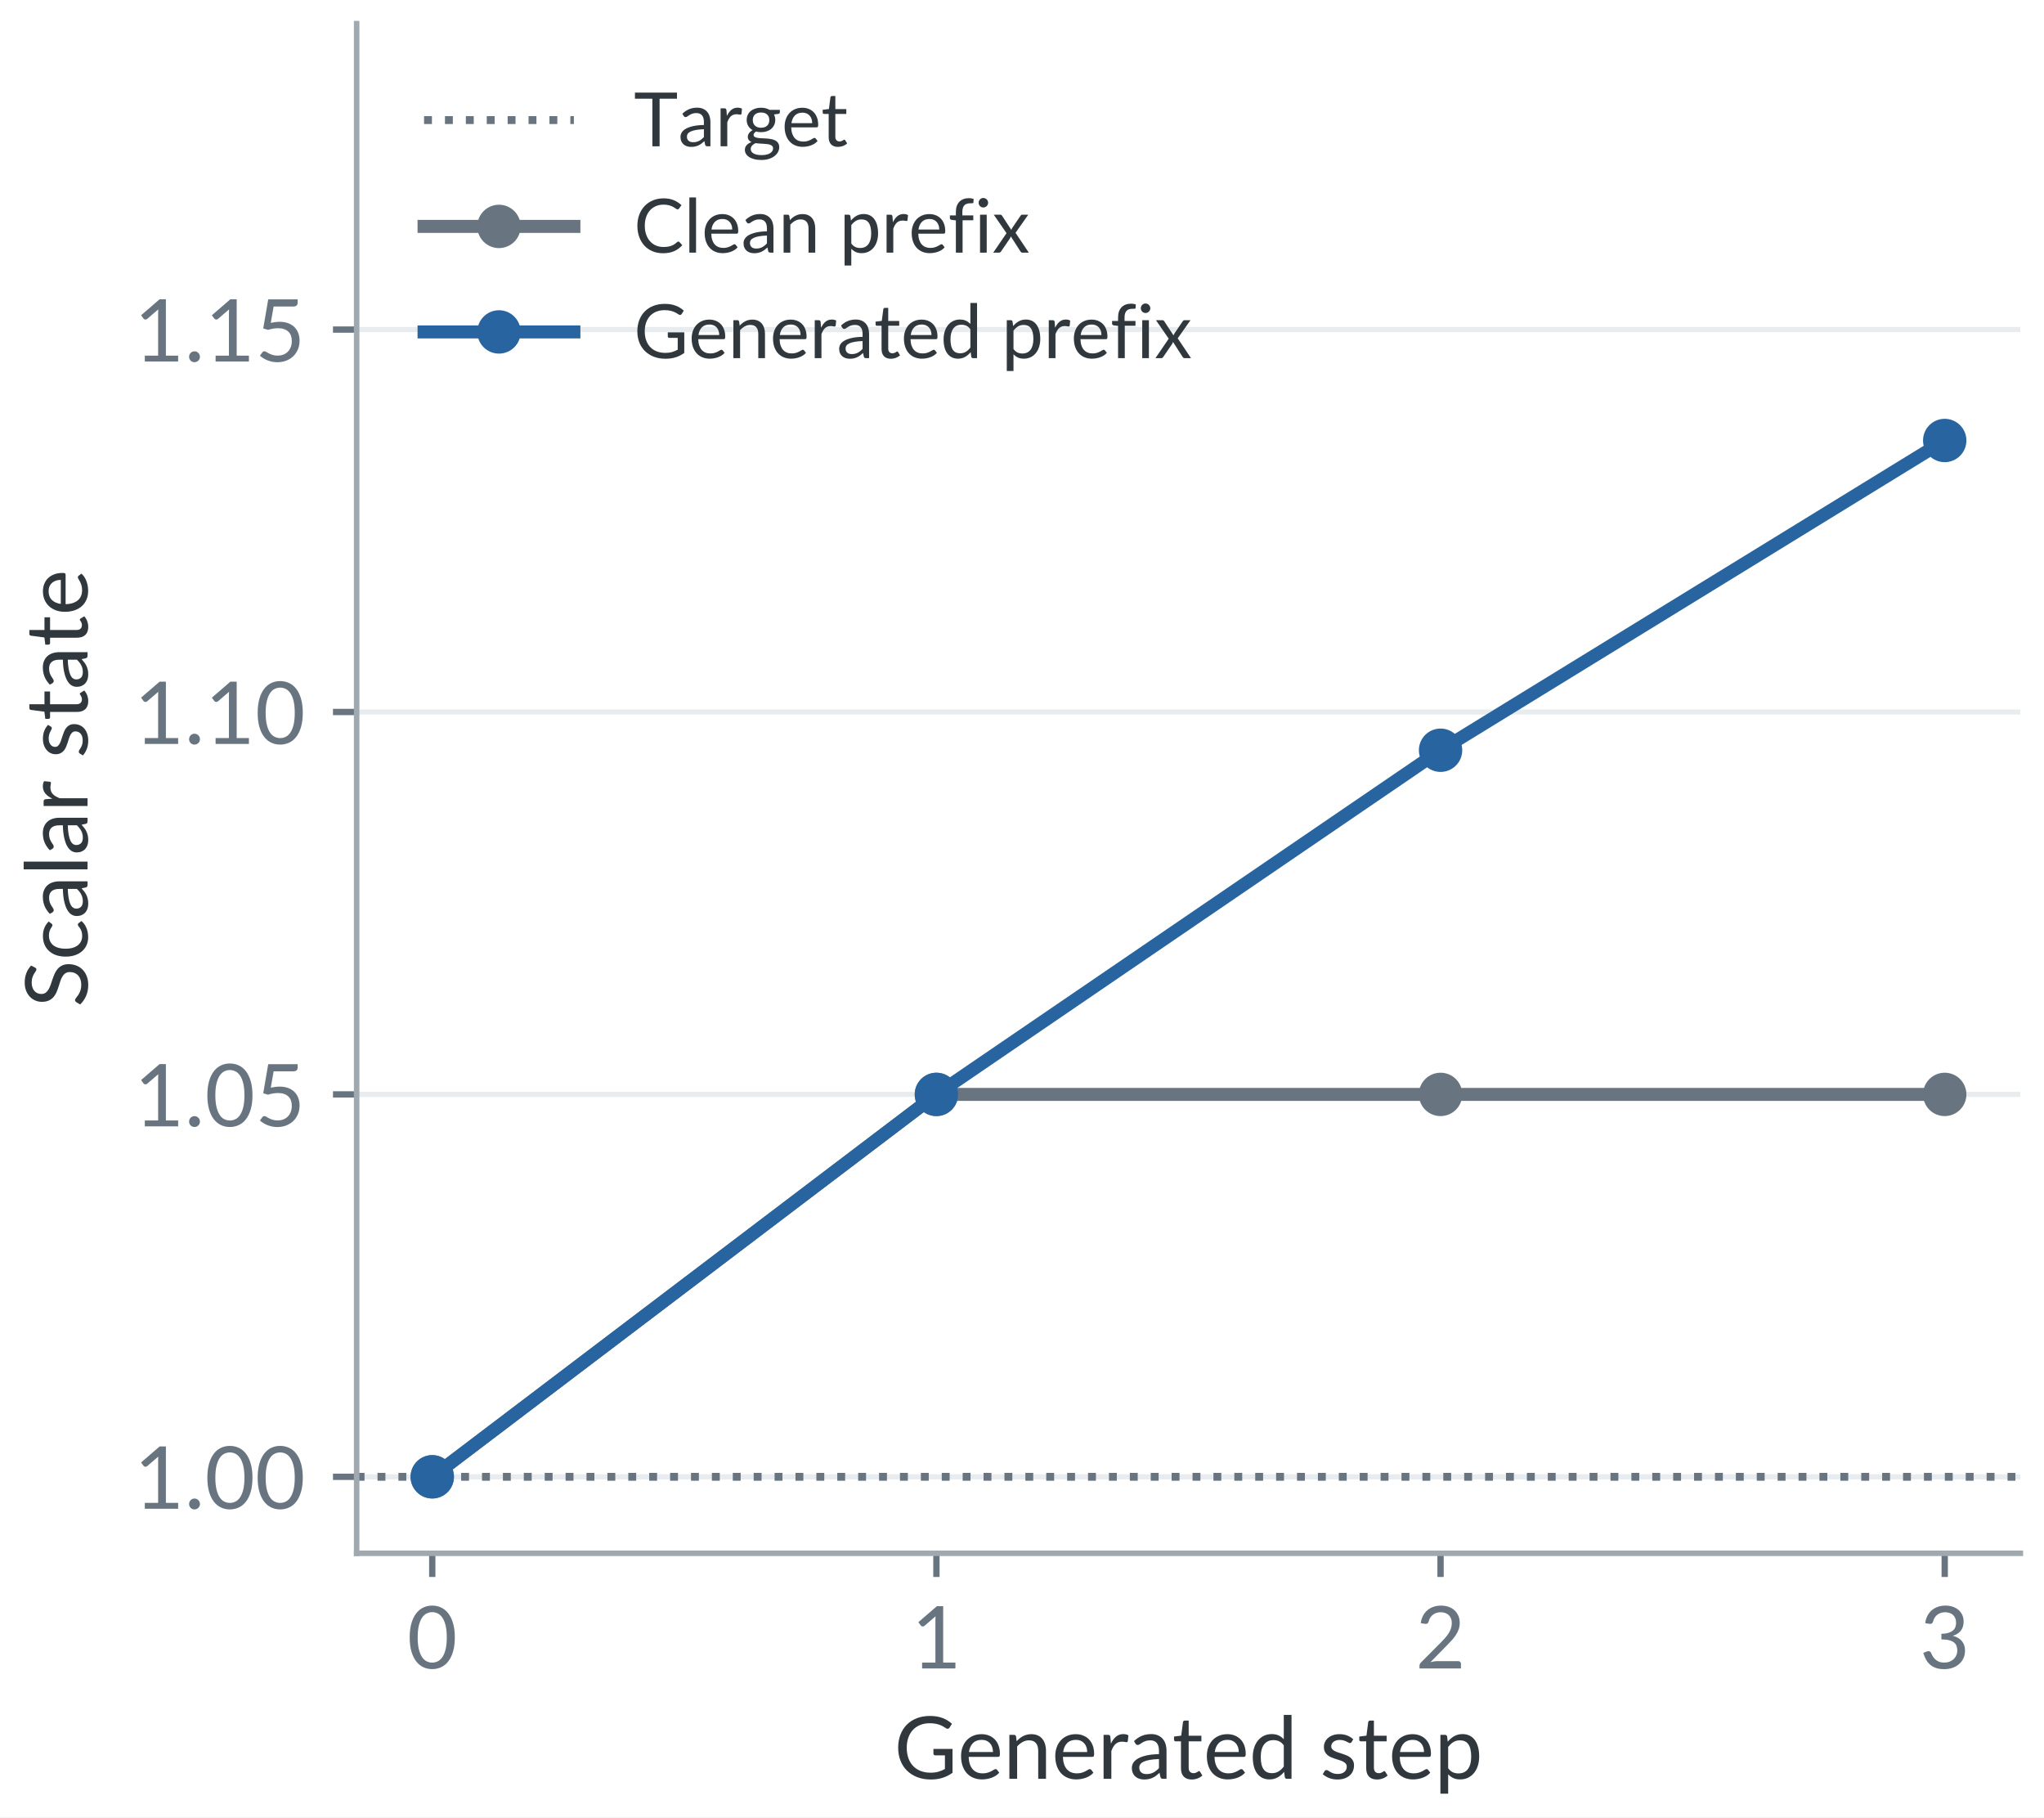
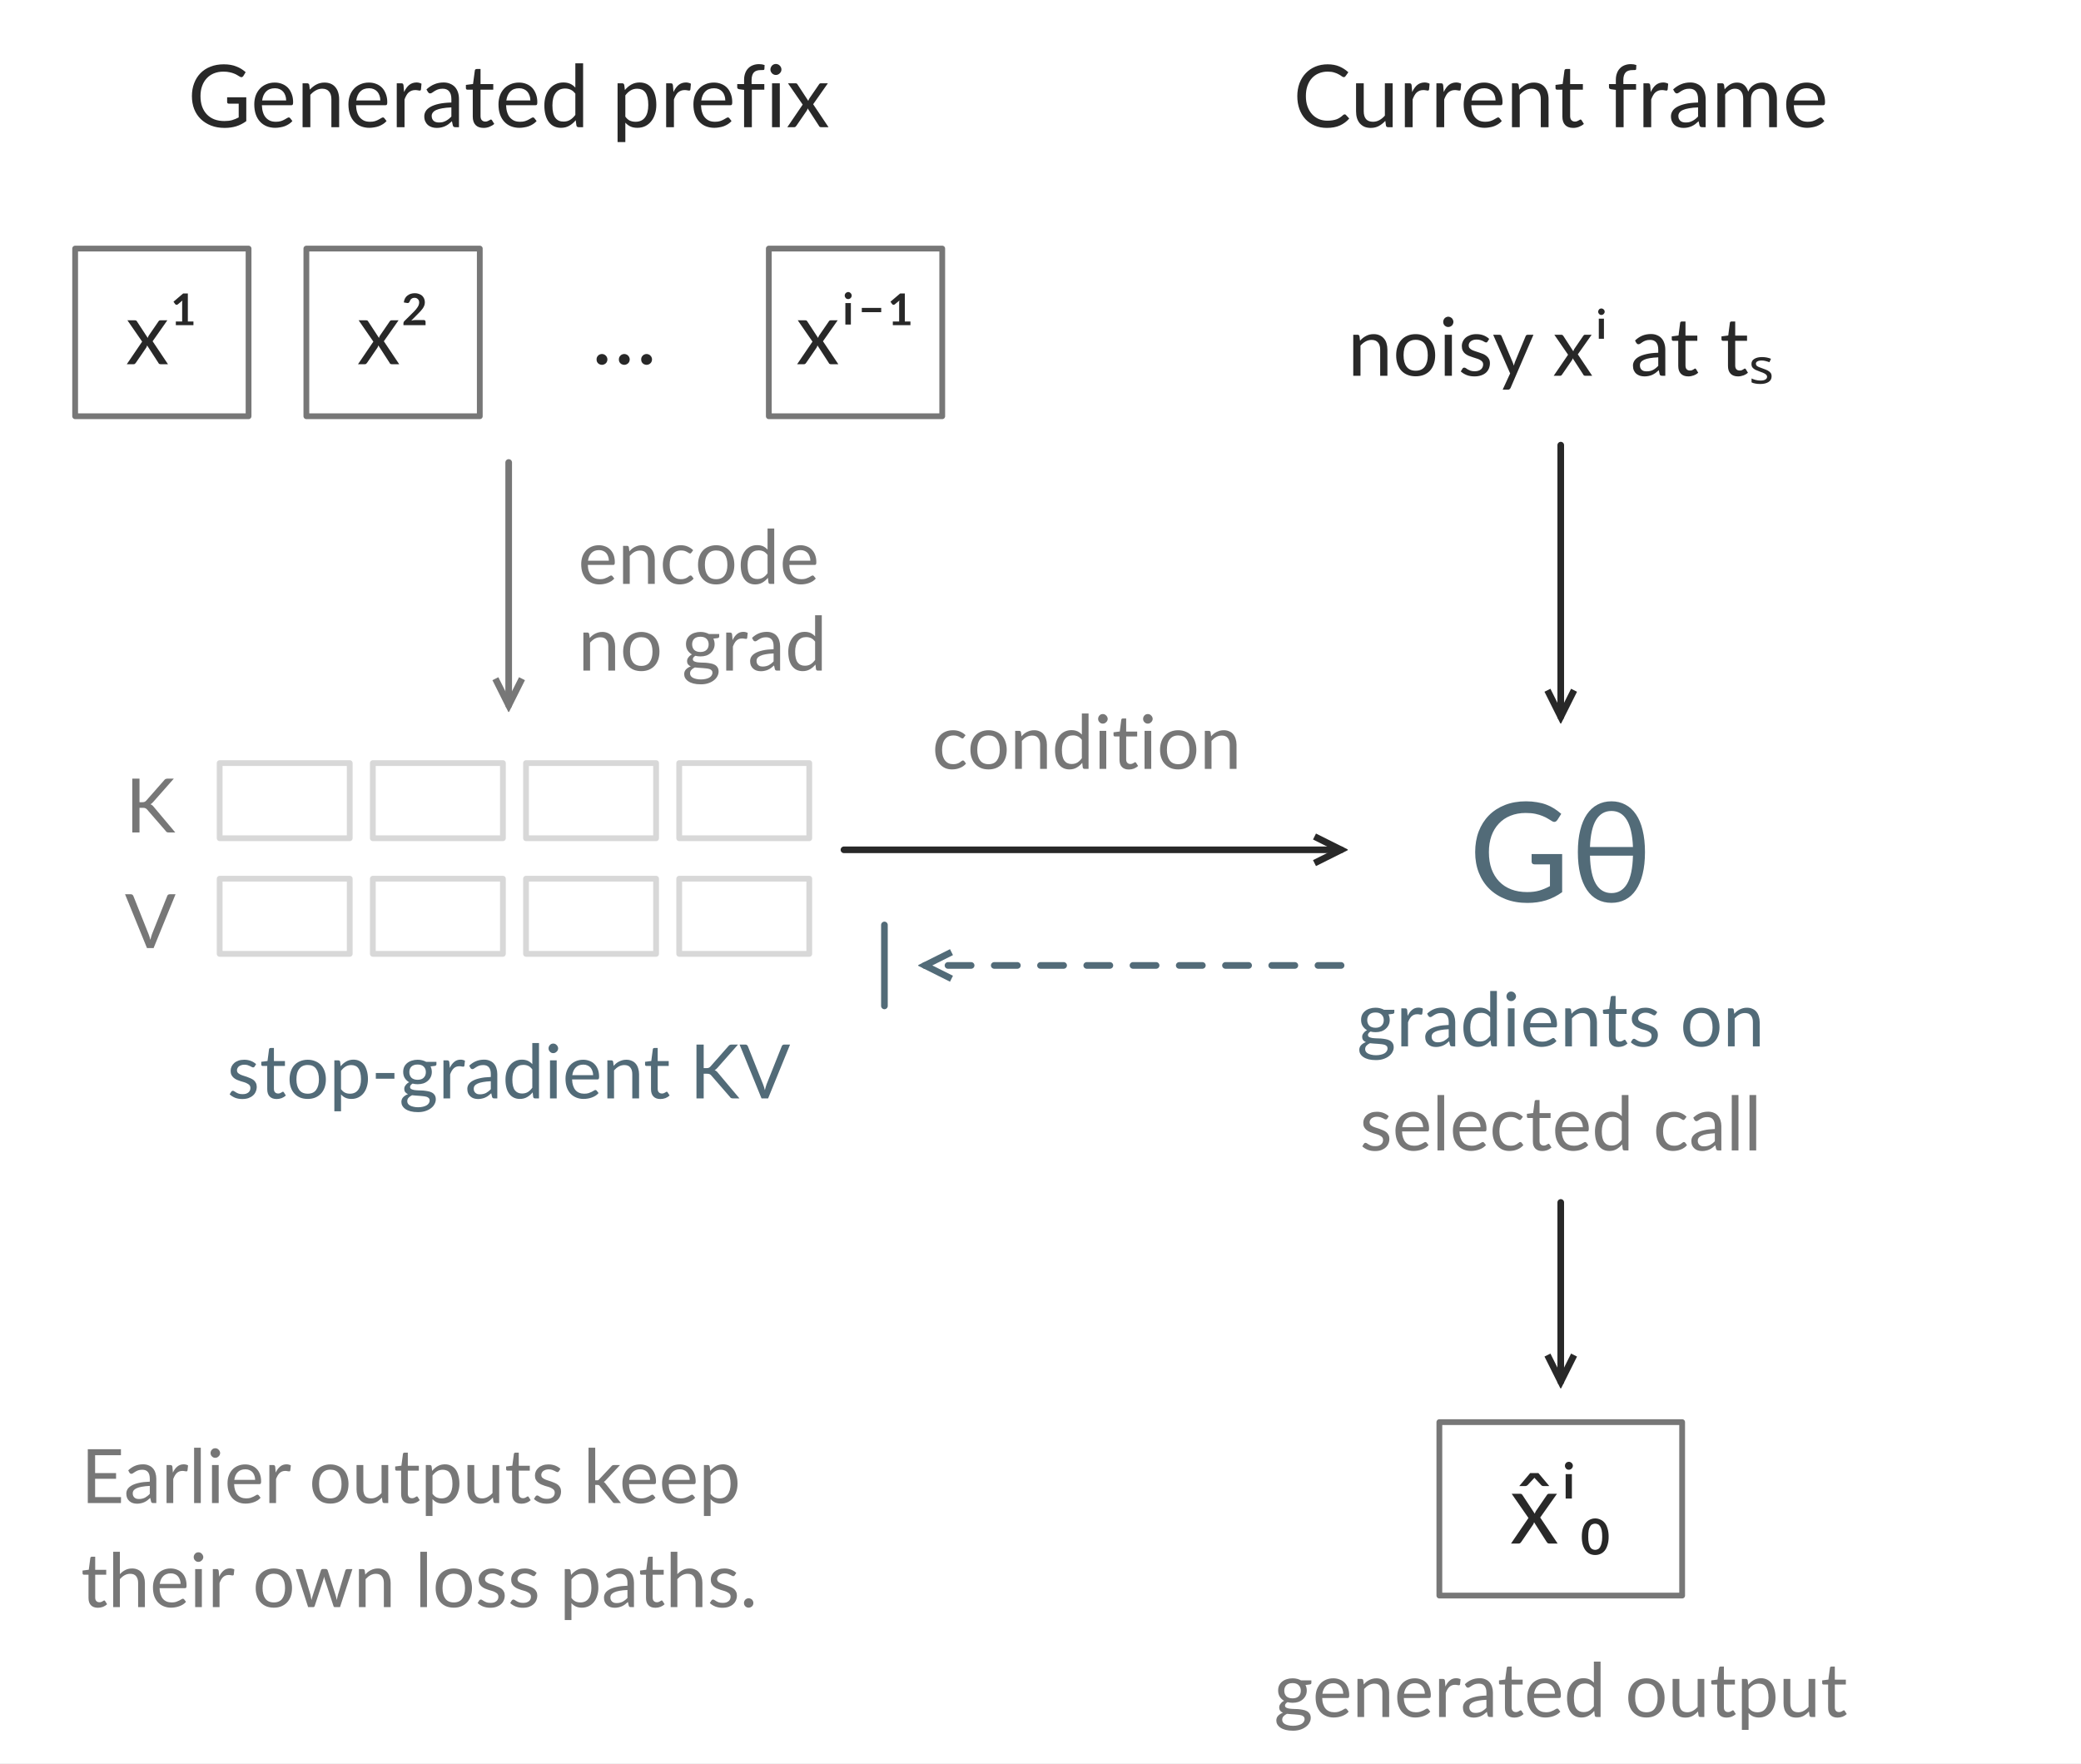
- <svg xmlns="http://www.w3.org/2000/svg" xmlns:xlink="http://www.w3.org/1999/xlink" width="259.2pt" height="230.4pt" viewBox="0 0 259.2 230.4" version="1.1">
+ <svg xmlns="http://www.w3.org/2000/svg" width="360" height="305" viewBox="0 0 360 305" role="img" aria-labelledby="title desc">
+   <rect width="100%" height="100%" fill="white" />
  <defs>
-     <style type="text/css">*{stroke-linejoin: round; stroke-linecap: butt}</style>
+     <marker id="arrow-ink" viewBox="0 0 6 6" refX="5" refY="3" markerWidth="6" markerHeight="6" orient="auto-start-reverse">
+       <path d="M1 1L5 3L1 5" fill="none" stroke="#282828" stroke-width="1" />
+     </marker>
+     <marker id="arrow-gray" viewBox="0 0 6 6" refX="5" refY="3" markerWidth="6" markerHeight="6" orient="auto-start-reverse">
+       <path d="M1 1L5 3L1 5" fill="none" stroke="#777777" stroke-width="1" />
+     </marker>
+     <marker id="arrow-accent" viewBox="0 0 6 6" refX="5" refY="3" markerWidth="6" markerHeight="6" orient="auto-start-reverse">
+       <path d="M1 1L5 3L1 5" fill="none" stroke="#526b78" stroke-width="1" />
+     </marker>
  </defs>
-   <g id="figure_1">
-     <g id="patch_1">
-       <path d="M 0 230.4 L 259.2 230.4 L 259.2 0 L 0 0 z " style="fill: #ffffff" />
-     </g>
-     <g id="axes_1">
-       <g id="patch_2">
-         <path d="M 45.225 196.921 L 256.2 196.921 L 256.2 3 L 45.225 3 z " style="fill: #ffffff" />
-       </g>
-       <g id="matplotlib.axis_1">
-         <g id="xtick_1">
-           <g id="line2d_1">
-             <defs>
-               <path id="mcfacce81b4" d="M 0 0 L 0 3 " style="stroke: #687580; stroke-width: 0.8" />
-             </defs>
-             <g>
-               <use xlink:href="#mcfacce81b4" x="54.815" y="196.921" style="fill: #687580; stroke: #687580; stroke-width: 0.8" />
-             </g>
-           </g>
-           <g id="text_1">
-             <g style="fill: #687580" transform="translate(51.62469 211.5232) scale(0.11 -0.11)">
-               <defs>
-                 <path id="Lato-Regular-30" d="M 3520 2291 Q 3520 1690 3390 1250 Q 3261 810 3037 522 Q 2813 234 2507 93 Q 2202 -48 1853 -48 Q 1501 -48 1198 93 Q 896 234 672 522 Q 448 810 320 1250 Q 192 1690 192 2291 Q 192 2893 320 3334 Q 448 3776 672 4065 Q 896 4355 1198 4496 Q 1501 4637 1853 4637 Q 2202 4637 2507 4496 Q 2813 4355 3037 4065 Q 3261 3776 3390 3334 Q 3520 2893 3520 2291 z M 2928 2291 Q 2928 2816 2840 3173 Q 2752 3530 2603 3747 Q 2454 3965 2259 4059 Q 2064 4154 1853 4154 Q 1642 4154 1446 4059 Q 1251 3965 1104 3747 Q 957 3530 869 3173 Q 781 2816 781 2291 Q 781 1766 869 1411 Q 957 1056 1104 838 Q 1251 621 1446 526 Q 1642 432 1853 432 Q 2064 432 2259 526 Q 2454 621 2603 838 Q 2752 1056 2840 1411 Q 2928 1766 2928 2291 z " transform="scale(0.015625)" />
-               </defs>
-               <use xlink:href="#Lato-Regular-30" />
-             </g>
-           </g>
-         </g>
-         <g id="xtick_2">
-           <g id="line2d_2">
-             <g>
-               <use xlink:href="#mcfacce81b4" x="118.746" y="196.921" style="fill: #687580; stroke: #687580; stroke-width: 0.8" />
-             </g>
-           </g>
-           <g id="text_2">
-             <g style="fill: #687580" transform="translate(115.5565 211.5232) scale(0.11 -0.11)">
-               <defs>
-                 <path id="Lato-Regular-31" d="M 3258 435 L 3258 0 L 800 0 L 800 435 L 1782 435 L 1782 3562 Q 1782 3702 1792 3846 L 976 3146 Q 934 3110 892 3102 Q 851 3094 816 3100 Q 781 3107 750 3126 Q 720 3146 704 3168 L 525 3414 L 1891 4595 L 2355 4595 L 2355 435 L 3258 435 z " transform="scale(0.015625)" />
-               </defs>
-               <use xlink:href="#Lato-Regular-31" />
-             </g>
-           </g>
-         </g>
-         <g id="xtick_3">
-           <g id="line2d_3">
-             <g>
-               <use xlink:href="#mcfacce81b4" x="182.678" y="196.921" style="fill: #687580; stroke: #687580; stroke-width: 0.8" />
-             </g>
-           </g>
-           <g id="text_3">
-             <g style="fill: #687580" transform="translate(179.4882 211.5232) scale(0.11 -0.11)">
-               <defs>
-                 <path id="Lato-Regular-32" d="M 3158 541 Q 3251 541 3305 486 Q 3360 432 3360 346 L 3360 0 L 301 0 L 301 195 Q 301 256 326 320 Q 352 384 406 438 L 1875 1914 Q 2058 2099 2208 2270 Q 2358 2442 2464 2614 Q 2570 2787 2627 2964 Q 2685 3142 2685 3344 Q 2685 3546 2621 3698 Q 2557 3850 2446 3949 Q 2336 4048 2185 4097 Q 2035 4147 1862 4147 Q 1686 4147 1539 4096 Q 1392 4045 1278 3953 Q 1165 3862 1088 3737 Q 1011 3613 979 3462 Q 941 3350 875 3313 Q 810 3277 691 3293 L 394 3344 Q 438 3658 568 3899 Q 698 4141 894 4304 Q 1091 4467 1344 4552 Q 1597 4637 1891 4637 Q 2182 4637 2435 4550 Q 2688 4464 2873 4299 Q 3059 4134 3164 3897 Q 3270 3661 3270 3360 Q 3270 3104 3193 2885 Q 3117 2666 2985 2467 Q 2854 2269 2683 2080 Q 2512 1891 2320 1699 L 1110 464 Q 1238 499 1369 520 Q 1501 541 1622 541 L 3158 541 z " transform="scale(0.015625)" />
-               </defs>
-               <use xlink:href="#Lato-Regular-32" />
-             </g>
-           </g>
-         </g>
-         <g id="xtick_4">
-           <g id="line2d_4">
-             <g>
-               <use xlink:href="#mcfacce81b4" x="246.61" y="196.921" style="fill: #687580; stroke: #687580; stroke-width: 0.8" />
-             </g>
-           </g>
-           <g id="text_4">
-             <g style="fill: #687580" transform="translate(243.42 211.5232) scale(0.11 -0.11)">
-               <defs>
-                 <path id="Lato-Regular-33" d="M 416 3344 Q 461 3658 589 3899 Q 717 4141 913 4304 Q 1110 4467 1364 4552 Q 1619 4637 1914 4637 Q 2205 4637 2451 4553 Q 2698 4470 2875 4316 Q 3053 4163 3152 3945 Q 3251 3728 3251 3462 Q 3251 3245 3195 3073 Q 3139 2902 3035 2774 Q 2931 2646 2784 2556 Q 2637 2467 2454 2410 Q 2902 2294 3128 2014 Q 3354 1734 3354 1315 Q 3354 998 3234 745 Q 3114 493 2906 315 Q 2698 138 2421 43 Q 2144 -51 1827 -51 Q 1462 -51 1203 40 Q 944 131 765 291 Q 586 451 470 670 Q 355 890 275 1146 L 522 1248 Q 618 1290 709 1270 Q 800 1251 842 1165 Q 883 1075 945 950 Q 1008 826 1117 710 Q 1226 595 1394 515 Q 1562 435 1821 435 Q 2061 435 2241 513 Q 2422 592 2542 717 Q 2662 842 2723 995 Q 2784 1149 2784 1299 Q 2784 1485 2736 1638 Q 2688 1792 2557 1904 Q 2426 2016 2197 2080 Q 1968 2144 1610 2144 L 1610 2557 Q 1904 2560 2110 2621 Q 2317 2682 2446 2787 Q 2576 2893 2635 3040 Q 2694 3187 2694 3366 Q 2694 3565 2632 3712 Q 2570 3859 2461 3955 Q 2352 4051 2203 4099 Q 2054 4147 1882 4147 Q 1709 4147 1560 4096 Q 1411 4045 1297 3953 Q 1184 3862 1107 3737 Q 1030 3613 998 3462 Q 957 3350 894 3313 Q 832 3277 714 3293 L 416 3344 z " transform="scale(0.015625)" />
-               </defs>
-               <use xlink:href="#Lato-Regular-33" />
-             </g>
-           </g>
-         </g>
-         <g id="text_5">
-           <g style="fill: #30383e" transform="translate(113.3802 225.5126) scale(0.11 -0.11)">
-             <defs>
-               <path id="Lato-Regular-47" d="M 4310 2205 L 4310 445 Q 3965 195 3573 72 Q 3181 -51 2714 -51 Q 2160 -51 1715 120 Q 1270 291 955 600 Q 640 909 470 1341 Q 301 1773 301 2291 Q 301 2816 465 3248 Q 630 3680 934 3989 Q 1238 4298 1673 4467 Q 2109 4637 2646 4637 Q 2918 4637 3152 4597 Q 3386 4557 3584 4481 Q 3782 4406 3952 4299 Q 4122 4192 4269 4058 L 4093 3776 Q 4051 3712 3985 3694 Q 3920 3677 3840 3725 Q 3763 3770 3664 3834 Q 3565 3898 3422 3957 Q 3280 4016 3086 4057 Q 2893 4099 2627 4099 Q 2240 4099 1926 3972 Q 1613 3846 1392 3611 Q 1171 3376 1052 3041 Q 934 2707 934 2291 Q 934 1859 1057 1518 Q 1181 1178 1409 939 Q 1638 701 1964 576 Q 2291 451 2698 451 Q 3018 451 3266 523 Q 3514 595 3750 723 L 3750 1731 L 3037 1731 Q 2976 1731 2939 1766 Q 2902 1802 2902 1853 L 2902 2205 L 4310 2205 z " transform="scale(0.015625)" />
-               <path id="Lato-Regular-65" d="M 2621 1974 Q 2621 2173 2565 2337 Q 2509 2502 2401 2622 Q 2294 2742 2140 2808 Q 1987 2874 1792 2874 Q 1382 2874 1144 2635 Q 906 2397 848 1974 L 2621 1974 z M 3082 454 Q 2976 326 2829 232 Q 2682 138 2514 77 Q 2346 16 2166 -14 Q 1987 -45 1811 -45 Q 1475 -45 1192 68 Q 909 182 702 401 Q 496 621 381 944 Q 266 1267 266 1686 Q 266 2026 370 2320 Q 474 2614 669 2830 Q 864 3046 1145 3169 Q 1427 3293 1779 3293 Q 2070 3293 2318 3195 Q 2566 3098 2747 2914 Q 2928 2730 3030 2459 Q 3133 2189 3133 1843 Q 3133 1709 3104 1664 Q 3075 1619 2995 1619 L 829 1619 Q 838 1312 913 1085 Q 989 858 1123 706 Q 1258 554 1443 478 Q 1629 403 1859 403 Q 2074 403 2229 452 Q 2384 502 2496 560 Q 2608 618 2683 667 Q 2758 717 2813 717 Q 2883 717 2922 662 L 3082 454 z " transform="scale(0.015625)" />
-               <path id="Lato-Regular-6e" d="M 989 2771 Q 1094 2890 1212 2986 Q 1331 3082 1464 3150 Q 1597 3219 1745 3256 Q 1894 3293 2067 3293 Q 2333 3293 2536 3205 Q 2739 3117 2875 2955 Q 3011 2794 3081 2566 Q 3152 2339 3152 2064 L 3152 0 L 2579 0 L 2579 2064 Q 2579 2432 2411 2635 Q 2243 2838 1901 2838 Q 1648 2838 1429 2716 Q 1210 2595 1024 2387 L 1024 0 L 451 0 L 451 3242 L 794 3242 Q 915 3242 944 3123 L 989 2771 z " transform="scale(0.015625)" />
-               <path id="Lato-Regular-72" d="M 992 2592 Q 1146 2925 1370 3112 Q 1594 3299 1917 3299 Q 2019 3299 2113 3276 Q 2208 3254 2282 3206 L 2240 2781 Q 2221 2701 2144 2701 Q 2099 2701 2012 2720 Q 1926 2739 1818 2739 Q 1664 2739 1544 2694 Q 1424 2650 1329 2562 Q 1235 2474 1160 2344 Q 1085 2214 1024 2048 L 1024 0 L 451 0 L 451 3242 L 778 3242 Q 870 3242 905 3206 Q 941 3171 954 3085 L 992 2592 z " transform="scale(0.015625)" />
-               <path id="Lato-Regular-61" d="M 2208 1459 Q 1814 1446 1537 1396 Q 1261 1347 1086 1267 Q 912 1187 833 1078 Q 755 970 755 835 Q 755 707 796 614 Q 838 522 910 462 Q 982 403 1080 376 Q 1178 349 1290 349 Q 1440 349 1565 379 Q 1690 410 1800 467 Q 1910 525 2011 605 Q 2112 685 2208 787 L 2208 1459 z M 368 2784 Q 637 3043 947 3171 Q 1258 3299 1635 3299 Q 1907 3299 2118 3209 Q 2330 3120 2474 2960 Q 2618 2800 2691 2573 Q 2765 2346 2765 2074 L 2765 0 L 2512 0 Q 2429 0 2384 27 Q 2339 54 2314 134 L 2250 442 Q 2122 323 2000 232 Q 1878 141 1744 78 Q 1610 16 1458 -17 Q 1306 -51 1120 -51 Q 931 -51 764 1 Q 598 54 475 160 Q 352 266 280 427 Q 208 589 208 810 Q 208 1002 313 1179 Q 419 1357 656 1494 Q 893 1632 1273 1720 Q 1654 1808 2208 1821 L 2208 2074 Q 2208 2451 2045 2644 Q 1882 2838 1568 2838 Q 1357 2838 1214 2785 Q 1072 2733 968 2667 Q 864 2602 789 2549 Q 714 2496 640 2496 Q 582 2496 540 2526 Q 499 2557 470 2602 L 368 2784 z " transform="scale(0.015625)" />
-               <path id="Lato-Regular-74" d="M 1446 -51 Q 1062 -51 856 163 Q 650 378 650 781 L 650 2765 L 259 2765 Q 208 2765 173 2795 Q 138 2826 138 2890 L 138 3117 L 669 3184 L 800 4186 Q 810 4234 843 4264 Q 877 4294 931 4294 L 1219 4294 L 1219 3178 L 2157 3178 L 2157 2765 L 1219 2765 L 1219 819 Q 1219 614 1318 515 Q 1418 416 1574 416 Q 1664 416 1729 440 Q 1795 464 1843 493 Q 1891 522 1924 546 Q 1958 570 1984 570 Q 2029 570 2064 515 L 2230 243 Q 2083 106 1875 27 Q 1667 -51 1446 -51 z " transform="scale(0.015625)" />
-               <path id="Lato-Regular-64" d="M 2563 2470 Q 2403 2685 2217 2769 Q 2032 2854 1802 2854 Q 1350 2854 1107 2531 Q 864 2208 864 1610 Q 864 1293 918 1067 Q 973 842 1078 696 Q 1184 550 1337 483 Q 1491 416 1686 416 Q 1968 416 2177 544 Q 2387 672 2563 906 L 2563 2470 z M 3133 4714 L 3133 0 L 2794 0 Q 2672 0 2640 118 L 2589 512 Q 2381 262 2115 108 Q 1850 -45 1501 -45 Q 1222 -45 995 62 Q 768 170 608 378 Q 448 586 361 896 Q 275 1206 275 1610 Q 275 1968 371 2277 Q 467 2586 646 2813 Q 826 3040 1086 3169 Q 1347 3299 1674 3299 Q 1971 3299 2184 3198 Q 2397 3098 2563 2918 L 2563 4714 L 3133 4714 z " transform="scale(0.015625)" />
-               <path id="Lato-Regular-20" transform="scale(0.015625)" />
-               <path id="Lato-Regular-73" d="M 2339 2707 Q 2301 2637 2221 2637 Q 2173 2637 2112 2672 Q 2051 2707 1963 2750 Q 1875 2794 1753 2830 Q 1632 2867 1466 2867 Q 1322 2867 1206 2830 Q 1091 2794 1009 2730 Q 928 2666 885 2581 Q 842 2496 842 2397 Q 842 2272 914 2189 Q 986 2106 1104 2045 Q 1222 1984 1372 1937 Q 1523 1891 1681 1838 Q 1840 1786 1990 1722 Q 2141 1658 2259 1562 Q 2378 1466 2450 1326 Q 2522 1187 2522 992 Q 2522 768 2442 577 Q 2362 387 2205 248 Q 2048 109 1821 29 Q 1594 -51 1296 -51 Q 957 -51 681 59 Q 406 170 214 342 L 349 560 Q 374 602 409 624 Q 445 646 499 646 Q 557 646 621 601 Q 685 557 776 502 Q 867 448 998 403 Q 1130 358 1325 358 Q 1491 358 1616 401 Q 1741 445 1824 518 Q 1907 592 1947 688 Q 1987 784 1987 893 Q 1987 1027 1915 1115 Q 1843 1203 1724 1265 Q 1606 1328 1454 1374 Q 1302 1421 1144 1472 Q 986 1523 834 1588 Q 682 1654 563 1753 Q 445 1853 373 1998 Q 301 2144 301 2352 Q 301 2538 377 2709 Q 454 2880 601 3009 Q 749 3139 963 3216 Q 1178 3293 1453 3293 Q 1773 3293 2027 3192 Q 2282 3091 2467 2915 L 2339 2707 z " transform="scale(0.015625)" />
-               <path id="Lato-Regular-70" d="M 1024 781 Q 1181 570 1366 483 Q 1552 397 1782 397 Q 2237 397 2480 720 Q 2723 1043 2723 1642 Q 2723 1958 2667 2185 Q 2611 2413 2505 2558 Q 2400 2704 2246 2771 Q 2093 2838 1898 2838 Q 1619 2838 1409 2710 Q 1200 2582 1024 2349 L 1024 781 z M 995 2739 Q 1200 2992 1469 3145 Q 1738 3299 2083 3299 Q 2365 3299 2592 3192 Q 2819 3085 2979 2875 Q 3139 2666 3225 2355 Q 3312 2045 3312 1642 Q 3312 1283 3216 974 Q 3120 666 2939 440 Q 2758 214 2497 84 Q 2237 -45 1910 -45 Q 1613 -45 1400 56 Q 1187 157 1024 336 L 1024 -1098 L 451 -1098 L 451 3242 L 794 3242 Q 915 3242 944 3123 L 995 2739 z " transform="scale(0.015625)" />
-             </defs>
-             <use xlink:href="#Lato-Regular-47" />
-             <use xlink:href="#Lato-Regular-65" transform="translate(73.05002 0)" />
-             <use xlink:href="#Lato-Regular-6e" transform="translate(125.85 0)" />
-             <use xlink:href="#Lato-Regular-65" transform="translate(181.65 0)" />
-             <use xlink:href="#Lato-Regular-72" transform="translate(234.45 0)" />
-             <use xlink:href="#Lato-Regular-61" transform="translate(270.85 0)" />
-             <use xlink:href="#Lato-Regular-74" transform="translate(320.55 0)" />
-             <use xlink:href="#Lato-Regular-65" transform="translate(356.4001 0)" />
-             <use xlink:href="#Lato-Regular-64" transform="translate(409.2001 0)" />
-             <use xlink:href="#Lato-Regular-20" transform="translate(465.2001 0)" />
-             <use xlink:href="#Lato-Regular-73" transform="translate(490.8001 0)" />
-             <use xlink:href="#Lato-Regular-74" transform="translate(534.1001 0)" />
-             <use xlink:href="#Lato-Regular-65" transform="translate(569.9501 0)" />
-             <use xlink:href="#Lato-Regular-70" transform="translate(622.7501 0)" />
-           </g>
-         </g>
-       </g>
-       <g id="matplotlib.axis_2">
-         <g id="ytick_1">
-           <g id="line2d_5">
-             <path d="M 45.225 187.225 L 256.2 187.225 " clip-path="url(#p1956dce4f2)" style="fill: none; stroke: #e8ecef; stroke-width: 0.65; stroke-linecap: square" />
-           </g>
-           <g id="line2d_6">
-             <defs>
-               <path id="m121368e97e" d="M 0 0 L -3 0 " style="stroke: #687580; stroke-width: 0.8" />
-             </defs>
-             <g>
-               <use xlink:href="#m121368e97e" x="45.225" y="187.225" style="fill: #687580; stroke: #687580; stroke-width: 0.8" />
-             </g>
-           </g>
-           <g id="text_6">
-             <g style="fill: #687580" transform="translate(16.98962 191.2761) scale(0.11 -0.11)">
-               <defs>
-                 <path id="Lato-Regular-2e" d="M 355 352 Q 355 435 385 508 Q 416 582 469 636 Q 522 691 595 723 Q 669 755 752 755 Q 835 755 908 723 Q 982 691 1036 636 Q 1091 582 1123 508 Q 1155 435 1155 352 Q 1155 266 1123 194 Q 1091 122 1036 67 Q 982 13 908 -17 Q 835 -48 752 -48 Q 669 -48 595 -17 Q 522 13 469 67 Q 416 122 385 194 Q 355 266 355 352 z " transform="scale(0.015625)" />
-               </defs>
-               <use xlink:href="#Lato-Regular-31" />
-               <use xlink:href="#Lato-Regular-2e" transform="translate(58 0)" />
-               <use xlink:href="#Lato-Regular-30" transform="translate(81.60001 0)" />
-               <use xlink:href="#Lato-Regular-30" transform="translate(139.6 0)" />
-             </g>
-           </g>
-         </g>
-         <g id="ytick_2">
-           <g id="line2d_7">
-             <path d="M 45.225 138.745 L 256.2 138.745 " clip-path="url(#p1956dce4f2)" style="fill: none; stroke: #e8ecef; stroke-width: 0.65; stroke-linecap: square" />
-           </g>
-           <g id="line2d_8">
-             <g>
-               <use xlink:href="#m121368e97e" x="45.225" y="138.745" style="fill: #687580; stroke: #687580; stroke-width: 0.8" />
-             </g>
-           </g>
-           <g id="text_7">
-             <g style="fill: #687580" transform="translate(16.98962 142.7959) scale(0.11 -0.11)">
-               <defs>
-                 <path id="Lato-Regular-35" d="M 1158 2854 Q 1517 2931 1818 2931 Q 2176 2931 2451 2825 Q 2726 2720 2910 2534 Q 3094 2349 3188 2096 Q 3283 1843 3283 1546 Q 3283 1181 3156 886 Q 3030 592 2808 382 Q 2586 173 2285 61 Q 1984 -51 1635 -51 Q 1434 -51 1248 -11 Q 1062 29 900 96 Q 739 163 601 249 Q 464 336 358 432 L 534 675 Q 592 758 685 758 Q 749 758 829 708 Q 909 659 1024 598 Q 1139 538 1294 488 Q 1450 438 1664 438 Q 1904 438 2096 515 Q 2288 592 2425 734 Q 2563 877 2636 1075 Q 2710 1274 2710 1520 Q 2710 1734 2648 1907 Q 2586 2080 2459 2201 Q 2333 2323 2144 2390 Q 1955 2458 1702 2458 Q 1530 2458 1342 2429 Q 1155 2400 960 2336 L 602 2442 L 970 4586 L 3142 4586 L 3142 4336 Q 3142 4214 3067 4136 Q 2992 4058 2810 4058 L 1370 4058 L 1158 2854 z " transform="scale(0.015625)" />
-               </defs>
-               <use xlink:href="#Lato-Regular-31" />
-               <use xlink:href="#Lato-Regular-2e" transform="translate(58 0)" />
-               <use xlink:href="#Lato-Regular-30" transform="translate(81.60001 0)" />
-               <use xlink:href="#Lato-Regular-35" transform="translate(139.6 0)" />
-             </g>
-           </g>
-         </g>
-         <g id="ytick_3">
-           <g id="line2d_9">
-             <path d="M 45.225 90.265 L 256.2 90.265 " clip-path="url(#p1956dce4f2)" style="fill: none; stroke: #e8ecef; stroke-width: 0.65; stroke-linecap: square" />
-           </g>
-           <g id="line2d_10">
-             <g>
-               <use xlink:href="#m121368e97e" x="45.225" y="90.265" style="fill: #687580; stroke: #687580; stroke-width: 0.8" />
-             </g>
-           </g>
-           <g id="text_8">
-             <g style="fill: #687580" transform="translate(16.98962 94.31568) scale(0.11 -0.11)">
-               <use xlink:href="#Lato-Regular-31" />
-               <use xlink:href="#Lato-Regular-2e" transform="translate(58 0)" />
-               <use xlink:href="#Lato-Regular-31" transform="translate(81.60001 0)" />
-               <use xlink:href="#Lato-Regular-30" transform="translate(139.6 0)" />
-             </g>
-           </g>
-         </g>
-         <g id="ytick_4">
-           <g id="line2d_11">
-             <path d="M 45.225 41.784 L 256.2 41.784 " clip-path="url(#p1956dce4f2)" style="fill: none; stroke: #e8ecef; stroke-width: 0.65; stroke-linecap: square" />
-           </g>
-           <g id="line2d_12">
-             <g>
-               <use xlink:href="#m121368e97e" x="45.225" y="41.784" style="fill: #687580; stroke: #687580; stroke-width: 0.8" />
-             </g>
-           </g>
-           <g id="text_9">
-             <g style="fill: #687580" transform="translate(16.98962 45.83549) scale(0.11 -0.11)">
-               <use xlink:href="#Lato-Regular-31" />
-               <use xlink:href="#Lato-Regular-2e" transform="translate(58 0)" />
-               <use xlink:href="#Lato-Regular-31" transform="translate(81.60001 0)" />
-               <use xlink:href="#Lato-Regular-35" transform="translate(139.6 0)" />
-             </g>
-           </g>
-         </g>
-         <g id="text_10">
-           <g style="fill: #30383e" transform="translate(11.10243 127.7073) rotate(-90) scale(0.11 -0.11)">
-             <defs>
-               <path id="Lato-Regular-53" d="M 2931 3869 Q 2902 3821 2868 3797 Q 2835 3773 2787 3773 Q 2733 3773 2659 3827 Q 2586 3882 2475 3947 Q 2365 4013 2209 4067 Q 2054 4122 1834 4122 Q 1626 4122 1467 4066 Q 1309 4010 1201 3914 Q 1094 3818 1040 3688 Q 986 3558 986 3408 Q 986 3216 1080 3089 Q 1174 2963 1329 2873 Q 1485 2784 1681 2718 Q 1878 2653 2084 2582 Q 2291 2512 2488 2424 Q 2685 2336 2840 2201 Q 2995 2067 3089 1872 Q 3184 1677 3184 1392 Q 3184 1091 3081 827 Q 2979 563 2782 368 Q 2586 173 2299 61 Q 2013 -51 1648 -51 Q 1200 -51 835 110 Q 470 272 211 547 L 390 842 Q 416 877 453 901 Q 490 925 534 925 Q 576 925 629 891 Q 682 858 749 806 Q 816 755 902 694 Q 989 634 1099 582 Q 1210 531 1350 497 Q 1491 464 1667 464 Q 1888 464 2061 525 Q 2234 586 2354 696 Q 2474 806 2538 960 Q 2602 1114 2602 1302 Q 2602 1510 2507 1643 Q 2413 1776 2259 1865 Q 2106 1955 1907 2017 Q 1709 2080 1504 2145 Q 1299 2211 1100 2297 Q 902 2384 748 2521 Q 595 2659 500 2865 Q 406 3072 406 3376 Q 406 3619 500 3846 Q 595 4074 776 4250 Q 957 4426 1221 4531 Q 1485 4637 1827 4637 Q 2211 4637 2526 4515 Q 2842 4394 3082 4163 L 2931 3869 z " transform="scale(0.015625)" />
-               <path id="Lato-Regular-63" d="M 2707 2666 Q 2682 2630 2656 2611 Q 2630 2592 2586 2592 Q 2538 2592 2480 2632 Q 2422 2672 2337 2720 Q 2253 2768 2129 2808 Q 2006 2848 1827 2848 Q 1587 2848 1404 2763 Q 1222 2678 1099 2518 Q 976 2358 913 2131 Q 851 1904 851 1622 Q 851 1328 918 1099 Q 986 870 1109 715 Q 1232 560 1406 478 Q 1581 397 1798 397 Q 2006 397 2140 446 Q 2275 496 2363 557 Q 2451 618 2510 667 Q 2570 717 2627 717 Q 2698 717 2736 662 L 2896 454 Q 2790 323 2656 230 Q 2522 138 2366 75 Q 2211 13 2041 -16 Q 1872 -45 1696 -45 Q 1392 -45 1131 67 Q 870 179 678 392 Q 486 605 377 915 Q 269 1226 269 1622 Q 269 1984 369 2291 Q 470 2598 664 2820 Q 858 3043 1141 3168 Q 1424 3293 1792 3293 Q 2134 3293 2395 3182 Q 2656 3072 2858 2870 L 2707 2666 z " transform="scale(0.015625)" />
-               <path id="Lato-Regular-6c" d="M 1040 4714 L 1040 0 L 470 0 L 470 4714 L 1040 4714 z " transform="scale(0.015625)" />
-             </defs>
-             <use xlink:href="#Lato-Regular-53" />
-             <use xlink:href="#Lato-Regular-63" transform="translate(54.25 0)" />
-             <use xlink:href="#Lato-Regular-61" transform="translate(102 0)" />
-             <use xlink:href="#Lato-Regular-6c" transform="translate(151.7 0)" />
-             <use xlink:href="#Lato-Regular-61" transform="translate(175.3 0)" />
-             <use xlink:href="#Lato-Regular-72" transform="translate(225 0)" />
-             <use xlink:href="#Lato-Regular-20" transform="translate(261.4 0)" />
-             <use xlink:href="#Lato-Regular-73" transform="translate(287 0)" />
-             <use xlink:href="#Lato-Regular-74" transform="translate(330.3 0)" />
-             <use xlink:href="#Lato-Regular-61" transform="translate(366.1501 0)" />
-             <use xlink:href="#Lato-Regular-74" transform="translate(415.8501 0)" />
-             <use xlink:href="#Lato-Regular-65" transform="translate(451.7001 0)" />
-           </g>
-         </g>
-       </g>
-       <g id="line2d_13">
-         <path d="M 45.225 187.225 L 256.2 187.225 " clip-path="url(#p1956dce4f2)" style="fill: none; stroke-dasharray: 1,1.65; stroke-dashoffset: 0; stroke: #687580" />
-       </g>
-       <g id="line2d_14">
-         <path d="M 54.815 187.225 L 118.746 138.745 L 182.678 138.745 L 246.61 138.745 " clip-path="url(#p1956dce4f2)" style="fill: none; stroke: #687580; stroke-width: 1.65; stroke-linecap: square" />
-         <defs>
-           <path id="m8b3700db6c" d="M 0 2.25 C 0.597 2.25 1.169 2.013 1.591 1.591 C 2.013 1.169 2.25 0.597 2.25 0 C 2.25 -0.597 2.013 -1.169 1.591 -1.591 C 1.169 -2.013 0.597 -2.25 0 -2.25 C -0.597 -2.25 -1.169 -2.013 -1.591 -1.591 C -2.013 -1.169 -2.25 -0.597 -2.25 0 C -2.25 0.597 -2.013 1.169 -1.591 1.591 C -1.169 2.013 -0.597 2.25 0 2.25 z " style="stroke: #687580" />
-         </defs>
-         <g clip-path="url(#p1956dce4f2)">
-           <use xlink:href="#m8b3700db6c" x="54.815" y="187.225" style="fill: #687580; stroke: #687580" />
-           <use xlink:href="#m8b3700db6c" x="118.746" y="138.745" style="fill: #687580; stroke: #687580" />
-           <use xlink:href="#m8b3700db6c" x="182.678" y="138.745" style="fill: #687580; stroke: #687580" />
-           <use xlink:href="#m8b3700db6c" x="246.61" y="138.745" style="fill: #687580; stroke: #687580" />
-         </g>
-       </g>
-       <g id="line2d_15">
-         <path d="M 54.815 187.225 L 118.746 138.745 L 182.678 95.113 L 246.61 55.844 " clip-path="url(#p1956dce4f2)" style="fill: none; stroke: #2864a0; stroke-width: 1.65; stroke-linecap: square" />
-         <defs>
-           <path id="m3b01437334" d="M 0 2.25 C 0.597 2.25 1.169 2.013 1.591 1.591 C 2.013 1.169 2.25 0.597 2.25 0 C 2.25 -0.597 2.013 -1.169 1.591 -1.591 C 1.169 -2.013 0.597 -2.25 0 -2.25 C -0.597 -2.25 -1.169 -2.013 -1.591 -1.591 C -2.013 -1.169 -2.25 -0.597 -2.25 0 C -2.25 0.597 -2.013 1.169 -1.591 1.591 C -1.169 2.013 -0.597 2.25 0 2.25 z " style="stroke: #2864a0" />
-         </defs>
-         <g clip-path="url(#p1956dce4f2)">
-           <use xlink:href="#m3b01437334" x="54.815" y="187.225" style="fill: #2864a0; stroke: #2864a0" />
-           <use xlink:href="#m3b01437334" x="118.746" y="138.745" style="fill: #2864a0; stroke: #2864a0" />
-           <use xlink:href="#m3b01437334" x="182.678" y="95.113" style="fill: #2864a0; stroke: #2864a0" />
-           <use xlink:href="#m3b01437334" x="246.61" y="55.844" style="fill: #2864a0; stroke: #2864a0" />
-         </g>
-       </g>
-       <g id="patch_3">
-         <path d="M 45.225 196.921 L 45.225 3 " style="fill: none; stroke: #a1a9b0; stroke-width: 0.7; stroke-linejoin: miter; stroke-linecap: square" />
-       </g>
-       <g id="patch_4">
-         <path d="M 45.225 196.921 L 256.2 196.921 " style="fill: none; stroke: #a1a9b0; stroke-width: 0.7; stroke-linejoin: miter; stroke-linecap: square" />
-       </g>
-       <g id="legend_1">
-         <g id="line2d_16">
-           <path d="M 53.775 15.223 L 63.275 15.223 L 72.775 15.223 " style="fill: none; stroke-dasharray: 1,1.65; stroke-dashoffset: 0; stroke: #687580" />
-         </g>
-         <g id="text_11">
-           <g style="fill: #30383e" transform="translate(80.37493 18.54758) scale(0.095 -0.095)">
-             <defs>
-               <path id="Lato-Regular-54" d="M 3686 4064 L 2202 4064 L 2202 0 L 1584 0 L 1584 4064 L 96 4064 L 96 4586 L 3686 4586 L 3686 4064 z " transform="scale(0.015625)" />
-               <path id="Lato-Regular-67" d="M 1581 1584 Q 1754 1584 1885 1632 Q 2016 1680 2105 1766 Q 2195 1853 2240 1973 Q 2285 2093 2285 2237 Q 2285 2534 2104 2710 Q 1923 2886 1581 2886 Q 1235 2886 1054 2710 Q 874 2534 874 2237 Q 874 2093 920 1973 Q 966 1853 1056 1766 Q 1146 1680 1277 1632 Q 1408 1584 1581 1584 z M 2608 -176 Q 2608 -58 2541 16 Q 2474 90 2360 131 Q 2246 173 2096 190 Q 1946 208 1778 217 Q 1610 227 1437 236 Q 1264 246 1104 269 Q 925 186 811 59 Q 698 -67 698 -237 Q 698 -346 754 -440 Q 810 -534 925 -603 Q 1040 -672 1214 -712 Q 1389 -752 1626 -752 Q 1856 -752 2038 -710 Q 2221 -669 2347 -592 Q 2474 -515 2541 -409 Q 2608 -304 2608 -176 z M 3187 3114 L 3187 2902 Q 3187 2797 3053 2768 L 2685 2720 Q 2794 2509 2794 2253 Q 2794 2016 2702 1822 Q 2611 1629 2451 1491 Q 2291 1354 2067 1280 Q 1843 1206 1581 1206 Q 1354 1206 1152 1261 Q 1050 1197 995 1125 Q 941 1053 941 979 Q 941 864 1035 805 Q 1130 746 1283 720 Q 1437 694 1633 688 Q 1830 682 2036 667 Q 2243 653 2440 617 Q 2637 582 2790 502 Q 2944 422 3038 281 Q 3133 141 3133 -83 Q 3133 -291 3029 -486 Q 2925 -682 2729 -834 Q 2534 -986 2251 -1077 Q 1968 -1168 1613 -1168 Q 1258 -1168 992 -1097 Q 726 -1027 550 -908 Q 374 -790 286 -635 Q 198 -480 198 -310 Q 198 -70 348 96 Q 499 262 762 362 Q 618 426 533 533 Q 448 640 448 822 Q 448 893 473 968 Q 499 1043 552 1118 Q 605 1194 681 1261 Q 758 1328 861 1379 Q 621 1514 486 1736 Q 352 1958 352 2253 Q 352 2490 443 2683 Q 534 2877 697 3013 Q 861 3149 1086 3222 Q 1312 3296 1581 3296 Q 1792 3296 1974 3249 Q 2157 3203 2307 3114 L 3187 3114 z " transform="scale(0.015625)" />
-             </defs>
-             <use xlink:href="#Lato-Regular-54" />
-             <use xlink:href="#Lato-Regular-61" transform="translate(59.05 0)" />
-             <use xlink:href="#Lato-Regular-72" transform="translate(108.75 0)" />
-             <use xlink:href="#Lato-Regular-67" transform="translate(145.15 0)" />
-             <use xlink:href="#Lato-Regular-65" transform="translate(197.15 0)" />
-             <use xlink:href="#Lato-Regular-74" transform="translate(249.95 0)" />
-           </g>
-         </g>
-         <g id="line2d_17">
-           <path d="M 53.775 28.704 L 63.275 28.704 L 72.775 28.704 " style="fill: none; stroke: #687580; stroke-width: 1.65; stroke-linecap: square" />
-           <g>
-             <use xlink:href="#m8b3700db6c" x="63.275" y="28.704" style="fill: #687580; stroke: #687580" />
-           </g>
-         </g>
-         <g id="text_12">
-           <g style="fill: #30383e" transform="translate(80.37493 32.02868) scale(0.095 -0.095)">
-             <defs>
-               <path id="Lato-Regular-43" d="M 3805 947 Q 3856 947 3894 906 L 4141 640 Q 3859 314 3457 131 Q 3056 -51 2486 -51 Q 1994 -51 1590 120 Q 1187 291 902 600 Q 618 909 461 1341 Q 304 1773 304 2291 Q 304 2810 467 3242 Q 630 3674 926 3984 Q 1222 4294 1635 4465 Q 2048 4637 2547 4637 Q 3037 4637 3411 4480 Q 3786 4323 4070 4054 L 3866 3770 Q 3846 3738 3816 3717 Q 3786 3696 3734 3696 Q 3677 3696 3593 3758 Q 3510 3821 3376 3897 Q 3242 3974 3040 4036 Q 2838 4099 2544 4099 Q 2189 4099 1894 3976 Q 1600 3853 1387 3619 Q 1174 3386 1056 3050 Q 938 2714 938 2291 Q 938 1862 1061 1526 Q 1184 1190 1397 958 Q 1610 726 1899 604 Q 2189 483 2525 483 Q 2730 483 2894 507 Q 3059 531 3198 582 Q 3338 634 3458 712 Q 3578 790 3696 899 Q 3750 947 3805 947 z " transform="scale(0.015625)" />
-               <path id="Lato-Regular-66" d="M 662 0 L 662 2755 L 304 2797 Q 237 2813 193 2846 Q 150 2880 150 2944 L 150 3178 L 662 3178 L 662 3491 Q 662 3770 740 3986 Q 819 4202 964 4350 Q 1110 4499 1315 4576 Q 1520 4653 1776 4653 Q 1994 4653 2176 4589 L 2163 4304 Q 2157 4227 2078 4220 Q 2000 4214 1869 4214 Q 1722 4214 1602 4176 Q 1482 4138 1395 4051 Q 1309 3965 1262 3824 Q 1216 3683 1216 3475 L 1216 3178 L 2150 3178 L 2150 2765 L 1235 2765 L 1235 0 L 662 0 z " transform="scale(0.015625)" />
-               <path id="Lato-Regular-69" d="M 1053 3242 L 1053 0 L 483 0 L 483 3242 L 1053 3242 z M 1174 4259 Q 1174 4176 1140 4104 Q 1107 4032 1051 3976 Q 995 3920 920 3888 Q 845 3856 762 3856 Q 678 3856 606 3888 Q 534 3920 480 3976 Q 426 4032 394 4104 Q 362 4176 362 4259 Q 362 4342 394 4417 Q 426 4493 480 4549 Q 534 4605 606 4637 Q 678 4669 762 4669 Q 845 4669 920 4637 Q 995 4605 1051 4549 Q 1107 4493 1140 4417 Q 1174 4342 1174 4259 z " transform="scale(0.015625)" />
-               <path id="Lato-Regular-78" d="M 3114 0 L 2566 0 Q 2496 0 2456 37 Q 2416 74 2390 118 L 1574 1389 Q 1562 1344 1547 1301 Q 1533 1258 1507 1222 L 752 118 Q 720 74 683 37 Q 646 0 582 0 L 74 0 L 1210 1664 L 118 3242 L 666 3242 Q 736 3242 768 3219 Q 800 3197 826 3155 L 1622 1939 Q 1648 2032 1702 2118 L 2400 3142 Q 2429 3187 2462 3214 Q 2496 3242 2544 3242 L 3069 3242 L 1978 1693 L 3114 0 z " transform="scale(0.015625)" />
-             </defs>
-             <use xlink:href="#Lato-Regular-43" />
-             <use xlink:href="#Lato-Regular-6c" transform="translate(66.8 0)" />
-             <use xlink:href="#Lato-Regular-65" transform="translate(90.40001 0)" />
-             <use xlink:href="#Lato-Regular-61" transform="translate(143.2 0)" />
-             <use xlink:href="#Lato-Regular-6e" transform="translate(192.9 0)" />
-             <use xlink:href="#Lato-Regular-20" transform="translate(248.7 0)" />
-             <use xlink:href="#Lato-Regular-70" transform="translate(274.3 0)" />
-             <use xlink:href="#Lato-Regular-72" transform="translate(330.35 0)" />
-             <use xlink:href="#Lato-Regular-65" transform="translate(366.75 0)" />
-             <use xlink:href="#Lato-Regular-66" transform="translate(419.55 0)" />
-             <use xlink:href="#Lato-Regular-69" transform="translate(454.6001 0)" />
-             <use xlink:href="#Lato-Regular-78" transform="translate(478.6001 0)" />
-           </g>
-         </g>
-         <g id="line2d_18">
-           <path d="M 53.775 42.081 L 63.275 42.081 L 72.775 42.081 " style="fill: none; stroke: #2864a0; stroke-width: 1.65; stroke-linecap: square" />
-           <g>
-             <use xlink:href="#m3b01437334" x="63.275" y="42.081" style="fill: #2864a0; stroke: #2864a0" />
-           </g>
-         </g>
-         <g id="text_13">
-           <g style="fill: #30383e" transform="translate(80.37493 45.40586) scale(0.095 -0.095)">
-             <use xlink:href="#Lato-Regular-47" />
-             <use xlink:href="#Lato-Regular-65" transform="translate(73.05002 0)" />
-             <use xlink:href="#Lato-Regular-6e" transform="translate(125.85 0)" />
-             <use xlink:href="#Lato-Regular-65" transform="translate(181.65 0)" />
-             <use xlink:href="#Lato-Regular-72" transform="translate(234.45 0)" />
-             <use xlink:href="#Lato-Regular-61" transform="translate(270.85 0)" />
-             <use xlink:href="#Lato-Regular-74" transform="translate(320.55 0)" />
-             <use xlink:href="#Lato-Regular-65" transform="translate(356.4001 0)" />
-             <use xlink:href="#Lato-Regular-64" transform="translate(409.2001 0)" />
-             <use xlink:href="#Lato-Regular-20" transform="translate(465.2001 0)" />
-             <use xlink:href="#Lato-Regular-70" transform="translate(490.8001 0)" />
-             <use xlink:href="#Lato-Regular-72" transform="translate(546.8501 0)" />
-             <use xlink:href="#Lato-Regular-65" transform="translate(583.2501 0)" />
-             <use xlink:href="#Lato-Regular-66" transform="translate(636.0501 0)" />
-             <use xlink:href="#Lato-Regular-69" transform="translate(671.1001 0)" />
-             <use xlink:href="#Lato-Regular-78" transform="translate(695.1001 0)" />
-           </g>
-         </g>
-       </g>
-     </g>
+   <g font-family="Lato, Arial, sans-serif" fill="#282828" stroke-linecap="round" stroke-linejoin="round">
+     <text x="88" y="22" font-size="15" fill="#282828" text-anchor="middle" font-weight="400">Generated prefix</text>
+     <text x="270" y="22" font-size="15" fill="#282828" text-anchor="middle" font-weight="400">Current frame</text>
+     <rect x="13" y="43" width="30" height="29" stroke="#777777" fill="white" stroke-width="1" />
+     <text x="28.0" y="63" font-size="15" fill="#282828" text-anchor="middle" font-weight="400">x¹</text>
+     <rect x="53" y="43" width="30" height="29" stroke="#777777" fill="white" stroke-width="1" />
+     <text x="68.0" y="63" font-size="15" fill="#282828" text-anchor="middle" font-weight="400">x²</text>
+     <text x="108.0" y="63" font-size="15" fill="#282828" text-anchor="middle" font-weight="400">…</text>
+     <rect x="133" y="43" width="30" height="29" stroke="#777777" fill="white" stroke-width="1" />
+     <text x="148.0" y="63" font-size="15" fill="#282828" text-anchor="middle" font-weight="400">xⁱ⁻¹</text>
+     <path d="M88 80V122" fill="none" stroke="#777777" stroke-width="1.15" marker-end="url(#arrow-gray)" />
+     <text x="100" y="101" font-size="13" fill="#777777" text-anchor="start" font-weight="400">encode</text>
+     <text x="100" y="116" font-size="13" fill="#777777" text-anchor="start" font-weight="400">no grad</text>
+     <text x="26" y="144" font-size="13" fill="#777777" text-anchor="middle" font-weight="400">K</text>
+     <text x="26" y="164" font-size="13" fill="#777777" text-anchor="middle" font-weight="400">V</text>
+     <rect x="38.0" y="132" width="22.5" height="13" stroke="#d8d8d8" fill="white" stroke-width="1" />
+     <rect x="64.5" y="132" width="22.5" height="13" stroke="#d8d8d8" fill="white" stroke-width="1" />
+     <rect x="91.0" y="132" width="22.5" height="13" stroke="#d8d8d8" fill="white" stroke-width="1" />
+     <rect x="117.5" y="132" width="22.5" height="13" stroke="#d8d8d8" fill="white" stroke-width="1" />
+     <rect x="38.0" y="152" width="22.5" height="13" stroke="#d8d8d8" fill="white" stroke-width="1" />
+     <rect x="64.5" y="152" width="22.5" height="13" stroke="#d8d8d8" fill="white" stroke-width="1" />
+     <rect x="91.0" y="152" width="22.5" height="13" stroke="#d8d8d8" fill="white" stroke-width="1" />
+     <rect x="117.5" y="152" width="22.5" height="13" stroke="#d8d8d8" fill="white" stroke-width="1" />
+     <text x="88" y="190" font-size="13" fill="#526b78" text-anchor="middle" font-weight="400">stop-gradient KV</text>
+     <text x="270" y="65" font-size="14" fill="#282828" text-anchor="middle" font-weight="400">noisy xⁱ at tₛ</text>
+     <path d="M270 77V124" fill="none" stroke="#282828" stroke-width="1.15" marker-end="url(#arrow-ink)" />
+     <text x="270" y="156" font-size="24" fill="#526b78" text-anchor="middle" font-weight="400">Gθ</text>
+     <text x="270" y="181" font-size="13" fill="#526b78" text-anchor="middle" font-weight="400">gradients on</text>
+     <text x="270" y="199" font-size="13" fill="#777777" text-anchor="middle" font-weight="400">selected call</text>
+     <path d="M146 147H232" fill="none" stroke="#282828" stroke-width="1.15" marker-end="url(#arrow-ink)" />
+     <text x="188" y="133" font-size="13" fill="#777777" text-anchor="middle" font-weight="400">condition</text>
+     <path d="M232 167H160" fill="none" stroke="#526b78" stroke-width="1.15" marker-end="url(#arrow-accent)" stroke-dasharray="4 4" />
+     <path d="M153 160V174" fill="none" stroke="#526b78" stroke-width="1.15" />
+     <path d="M270 208V239" fill="none" stroke="#282828" stroke-width="1.15" marker-end="url(#arrow-ink)" />
+     <rect x="249" y="246" width="42" height="30" stroke="#777777" fill="white" stroke-width="1" />
+     <text x="270" y="267" font-size="17" fill="#282828" text-anchor="middle" font-weight="400">x̂ⁱ₀</text>
+     <text x="270" y="297" font-size="13" fill="#777777" text-anchor="middle" font-weight="400">generated output</text>
+     <text x="14" y="260" font-size="13" fill="#777777" text-anchor="start" font-weight="400">Earlier outputs keep</text>
+     <text x="14" y="278" font-size="13" fill="#777777" text-anchor="start" font-weight="400">their own loss paths.</text>
  </g>
-   <defs>
-     <clipPath id="p1956dce4f2">
-       <rect x="45.225" y="3" width="210.975" height="193.921" />
-     </clipPath>
-   </defs>
</svg>
